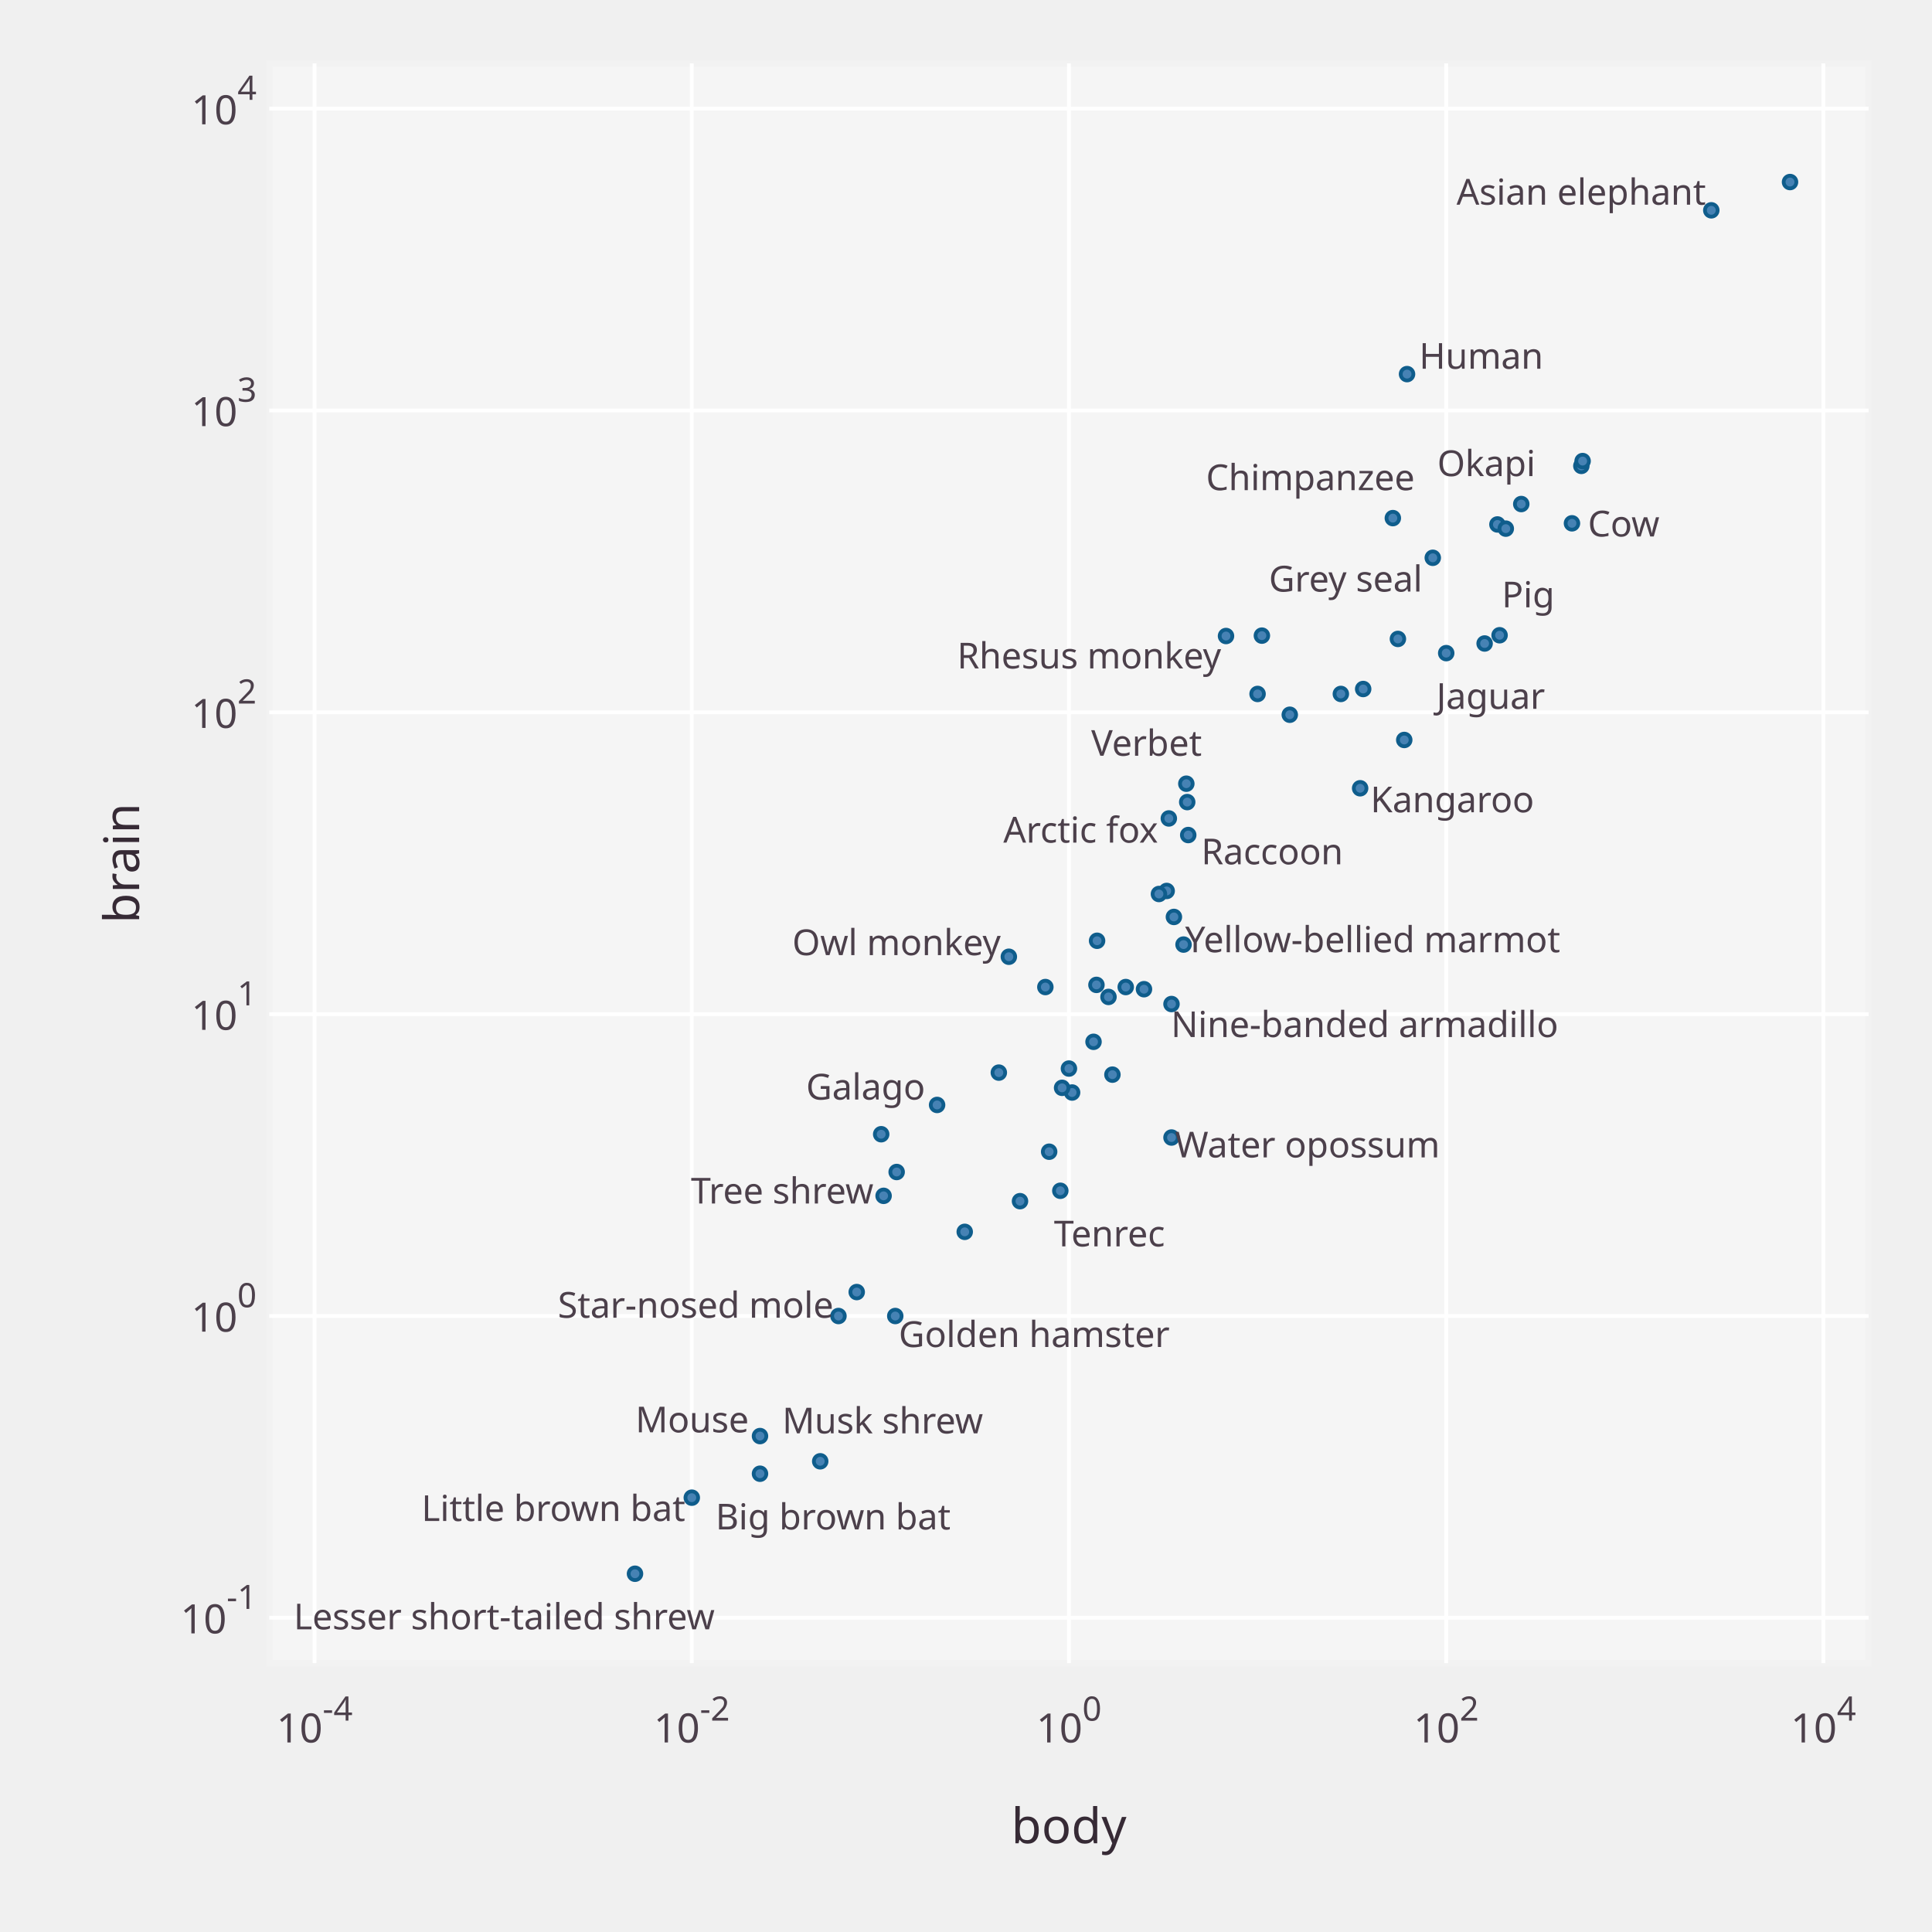
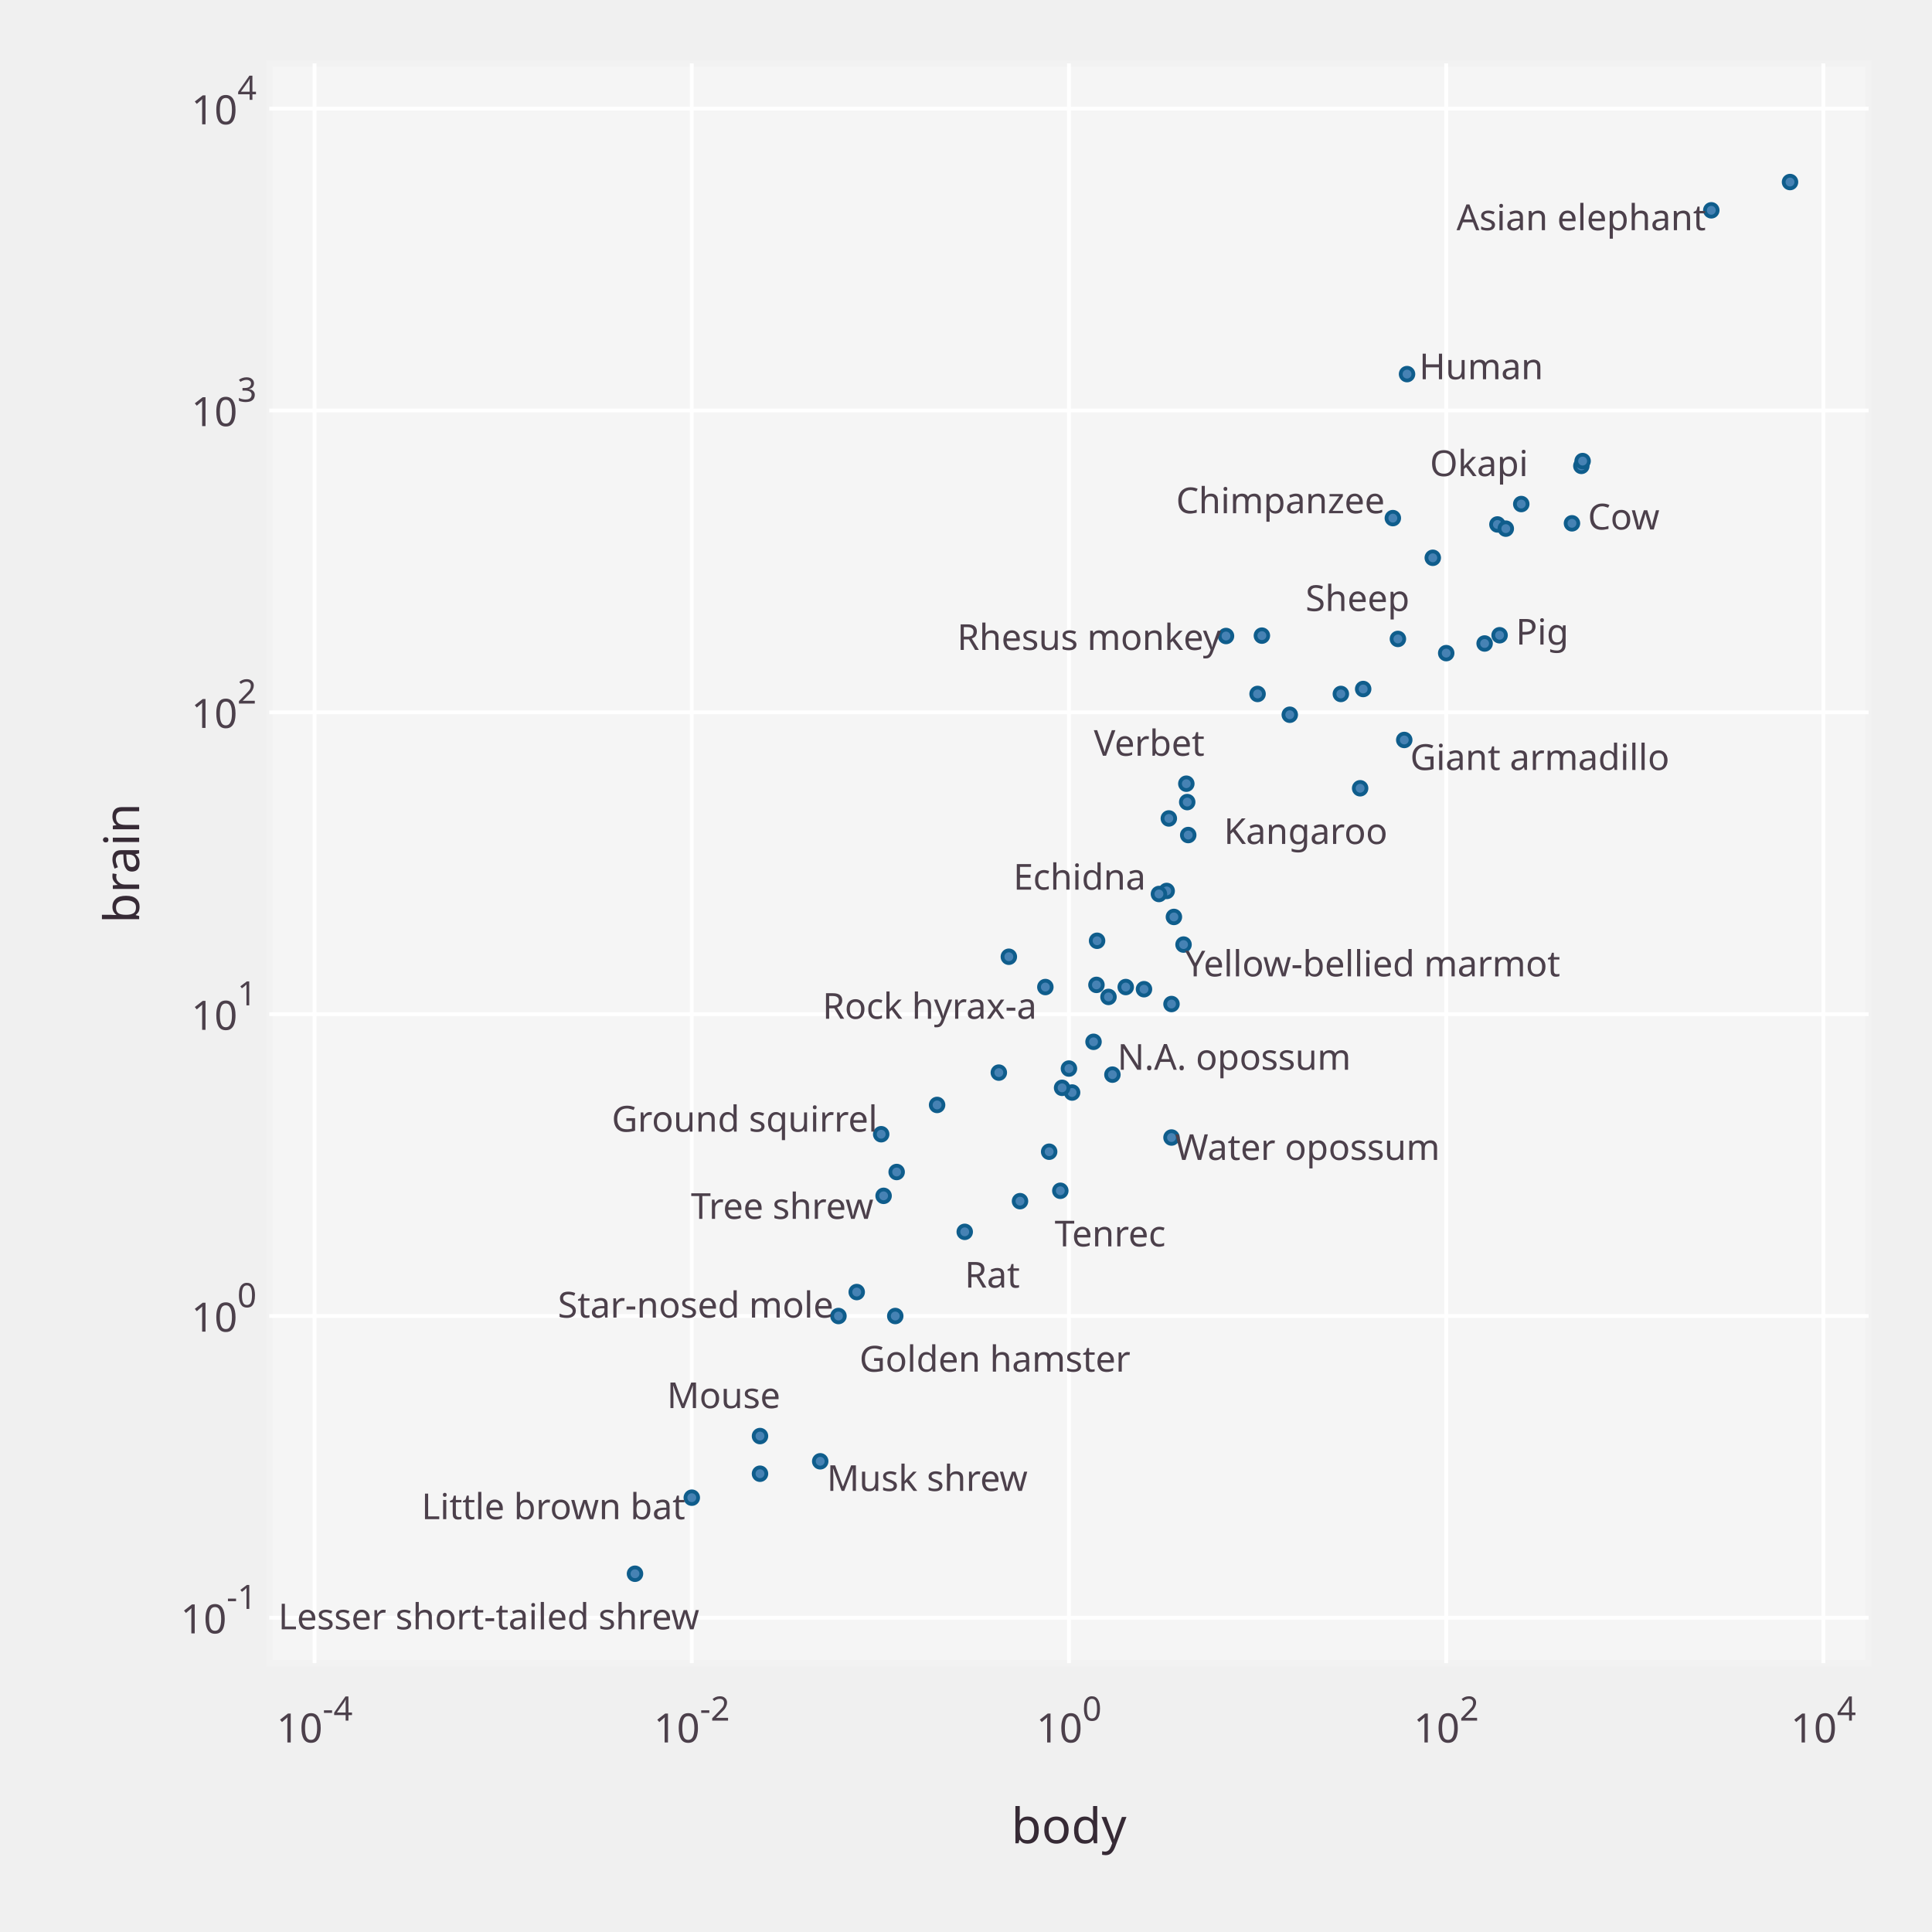
<svg xmlns="http://www.w3.org/2000/svg" version="1.1" width="152.4mm" height="152.4mm" viewBox="0 0 152.4 152.4" style="stroke:black;fill:black" stroke-width="0.5">
  <g stroke="#F2F2F2" fill="#F5F5F5">
    <path d="M 21.24 5 L 147.4 5 147.4 131.19 21.24 131.19 z" />
-     <g stroke="#FFFFFF" stroke-width="0.3">
+     <g stroke-width="0.3" stroke="#FFFFFF">
      <path d="M54.57,5 L 54.57 131.19" />
      <path d="M143.83,5 L 143.83 131.19" />
      <path d="M84.32,5 L 84.32 131.19" />
      <path d="M114.08,5 L 114.08 131.19" />
      <path d="M24.81,5 L 24.81 131.19" />
    </g>
-     <g stroke="#FFFFFF" stroke-width="0.3">
+     <g stroke-width="0.3" stroke="#FFFFFF">
      <path d="M21.24,32.38 L 147.4 32.38" />
      <path d="M21.24,127.61 L 147.4 127.61" />
      <path d="M21.24,103.81 L 147.4 103.81" />
      <path d="M21.24,8.57 L 147.4 8.57" />
      <path d="M21.24,56.19 L 147.4 56.19" />
      <path d="M21.24,80 L 147.4 80" />
    </g>
  </g>
-   <g stroke="none" stroke-width="0.3">
+   <g stroke-width="0.3" stroke="none">
    <g class="color_group_RGB(0.27450980392156865,0.5098039215686274,0.7058823529411765)" stroke="#0F5D8C" fill="#4682B4">
      <circle cx="92.2" cy="64.56" r="0.5" />
      <circle cx="79.58" cy="75.47" r="0.5" />
      <circle cx="86.26" cy="82.18" r="0.5" />
      <circle cx="124" cy="41.28" r="0.5" />
      <circle cx="107.53" cy="54.35" r="0.5" />
      <circle cx="105.77" cy="54.74" r="0.5" />
      <circle cx="101.74" cy="56.38" r="0.5" />
      <circle cx="84.57" cy="86.18" r="0.5" />
      <circle cx="93.58" cy="61.82" r="0.5" />
      <circle cx="78.79" cy="84.61" r="0.5" />
      <circle cx="69.51" cy="89.47" r="0.5" />
      <circle cx="83.78" cy="85.81" r="0.5" />
      <circle cx="84.32" cy="84.29" r="0.5" />
      <circle cx="50.09" cy="124.14" r="0.5" />
      <circle cx="66.14" cy="103.81" r="0.5" />
      <circle cx="92.41" cy="79.2" r="0.5" />
      <circle cx="88.8" cy="77.86" r="0.5" />
      <circle cx="87.75" cy="84.77" r="0.5" />
      <circle cx="134.99" cy="16.59" r="0.5" />
      <circle cx="59.95" cy="116.25" r="0.5" />
      <circle cx="118.12" cy="41.37" r="0.5" />
      <circle cx="124.74" cy="36.75" r="0.5" />
      <circle cx="82.76" cy="90.85" r="0.5" />
      <circle cx="99.2" cy="54.74" r="0.5" />
      <circle cx="92.03" cy="70.28" r="0.5" />
      <circle cx="73.92" cy="87.16" r="0.5" />
      <circle cx="86.54" cy="74.21" r="0.5" />
      <circle cx="124.84" cy="36.37" r="0.5" />
      <circle cx="118.78" cy="41.7" r="0.5" />
      <circle cx="113.02" cy="44" r="0.5" />
      <circle cx="82.46" cy="77.86" r="0.5" />
      <circle cx="110.99" cy="29.51" r="0.5" />
      <circle cx="141.2" cy="14.36" r="0.5" />
      <circle cx="92.41" cy="89.73" r="0.5" />
      <circle cx="96.71" cy="50.17" r="0.5" />
      <circle cx="107.29" cy="62.18" r="0.5" />
      <circle cx="93.36" cy="74.51" r="0.5" />
      <circle cx="70.62" cy="103.81" r="0.5" />
      <circle cx="59.95" cy="113.28" r="0.5" />
      <circle cx="54.57" cy="118.14" r="0.5" />
      <circle cx="86.49" cy="77.69" r="0.5" />
      <circle cx="120" cy="39.76" r="0.5" />
      <circle cx="90.24" cy="78.03" r="0.5" />
      <circle cx="110.27" cy="50.4" r="0.5" />
      <circle cx="114.08" cy="51.52" r="0.5" />
      <circle cx="109.87" cy="40.87" r="0.5" />
      <circle cx="99.54" cy="50.14" r="0.5" />
      <circle cx="80.46" cy="94.75" r="0.5" />
      <circle cx="110.77" cy="58.37" r="0.5" />
      <circle cx="92.6" cy="72.33" r="0.5" />
      <circle cx="93.73" cy="65.87" r="0.5" />
      <circle cx="76.1" cy="97.17" r="0.5" />
      <circle cx="67.58" cy="101.92" r="0.5" />
      <circle cx="70.73" cy="92.45" r="0.5" />
      <circle cx="64.7" cy="115.27" r="0.5" />
      <circle cx="118.29" cy="50.11" r="0.5" />
      <circle cx="91.42" cy="70.52" r="0.5" />
      <circle cx="117.11" cy="50.76" r="0.5" />
      <circle cx="83.64" cy="93.93" r="0.5" />
      <circle cx="87.44" cy="78.64" r="0.5" />
      <circle cx="69.7" cy="94.33" r="0.5" />
      <circle cx="93.65" cy="63.27" r="0.5" />
    </g>
  </g>
-   <g stroke="none" font-family="Source Sans Pro" fill="#4C404B" font-size="2.82">
-     <text x="61.7" y="93.84" text-anchor="middle" style="dominant-baseline:central">Tree shrew</text>
-     <text x="87.51" y="97.22" text-anchor="middle" style="dominant-baseline:central">Tenrec</text>
-     <text x="120.54" y="46.81" text-anchor="middle" style="dominant-baseline:central">Pig</text>
-     <text x="69.62" y="111.97" text-anchor="middle" style="dominant-baseline:central">Musk shrew</text>
-     <text x="100.35" y="67.08" text-anchor="middle" style="dominant-baseline:central">Raccoon</text>
-     <text x="103.36" y="37.57" text-anchor="middle" style="dominant-baseline:central">Chimpanzee</text>
-     <text x="117.59" y="54.82" text-anchor="middle" style="dominant-baseline:central">Jaguar</text>
-     <text x="117.25" y="36.46" text-anchor="middle" style="dominant-baseline:central">Okapi</text>
-     <text x="43.65" y="118.88" text-anchor="middle" style="dominant-baseline:central">Little brown bat</text>
-     <text x="54.59" y="111.89" text-anchor="middle" style="dominant-baseline:central">Mouse</text>
-     <text x="81.58" y="105.16" text-anchor="middle" style="dominant-baseline:central">Golden hamster</text>
-     <text x="108.28" y="74.02" text-anchor="middle" style="dominant-baseline:central">Yellow-bellied marmot</text>
-     <text x="114.55" y="62.98" text-anchor="middle" style="dominant-baseline:central">Kangaroo</text>
-     <text x="85.91" y="51.63" text-anchor="middle" style="dominant-baseline:central">Rhesus monkey</text>
-     <text x="103.13" y="90.2" text-anchor="middle" style="dominant-baseline:central">Water opossum</text>
-     <text x="116.84" y="27.99" text-anchor="middle" style="dominant-baseline:central">Human</text>
-     <text x="106.15" y="45.57" text-anchor="middle" style="dominant-baseline:central">Grey seal</text>
-     <text x="68.28" y="85.64" text-anchor="middle" style="dominant-baseline:central">Galago</text>
-     <text x="65.71" y="119.55" text-anchor="middle" style="dominant-baseline:central">Big brown bat</text>
-     <text x="124.73" y="15.05" text-anchor="middle" style="dominant-baseline:central">Asian elephant</text>
-     <text x="107.64" y="80.71" text-anchor="middle" style="dominant-baseline:central">Nine-banded armadillo</text>
-     <text x="54.87" y="102.85" text-anchor="middle" style="dominant-baseline:central">Star-nosed mole</text>
-     <text x="39.77" y="127.43" text-anchor="middle" style="dominant-baseline:central">Lesser short-tailed shrew</text>
-     <text x="90.44" y="58.52" text-anchor="middle" style="dominant-baseline:central">Verbet</text>
-     <text x="128.08" y="41.22" text-anchor="middle" style="dominant-baseline:central">Cow</text>
-     <text x="70.72" y="74.25" text-anchor="middle" style="dominant-baseline:central">Owl monkey</text>
-     <text x="85.25" y="65.37" text-anchor="middle" style="dominant-baseline:central">Arctic fox</text>
+   <g font-family="Source Sans Pro" font-size="2.82" stroke="none" fill="#4C404B">
+     <text x="61.7" y="95.05" text-anchor="middle" style="dominant-baseline:central">Tree shrew</text>
+     <text x="87.57" y="97.22" text-anchor="middle" style="dominant-baseline:central">Tenrec</text>
+     <text x="85.15" y="69.08" text-anchor="middle" style="dominant-baseline:central">Echidna</text>
+     <text x="121.65" y="49.75" text-anchor="middle" style="dominant-baseline:central">Pig</text>
+     <text x="73.14" y="116.51" text-anchor="middle" style="dominant-baseline:central">Musk shrew</text>
+     <text x="78.27" y="100.47" text-anchor="middle" style="dominant-baseline:central">Rat</text>
+     <text x="121.46" y="59.64" text-anchor="middle" style="dominant-baseline:central">Giant armadillo</text>
+     <text x="101" y="39.39" text-anchor="middle" style="dominant-baseline:central">Chimpanzee</text>
+     <text x="107.09" y="47.1" text-anchor="middle" style="dominant-baseline:central">Sheep</text>
+     <text x="116.67" y="36.46" text-anchor="middle" style="dominant-baseline:central">Okapi</text>
+     <text x="43.65" y="118.74" text-anchor="middle" style="dominant-baseline:central">Little brown bat</text>
+     <text x="57.08" y="109.98" text-anchor="middle" style="dominant-baseline:central">Mouse</text>
+     <text x="78.48" y="107.1" text-anchor="middle" style="dominant-baseline:central">Golden hamster</text>
+     <text x="108.28" y="75.92" text-anchor="middle" style="dominant-baseline:central">Yellow-bellied marmot</text>
+     <text x="102.99" y="65.48" text-anchor="middle" style="dominant-baseline:central">Kangaroo</text>
+     <text x="85.91" y="50.17" text-anchor="middle" style="dominant-baseline:central">Rhesus monkey</text>
+     <text x="103.13" y="90.4" text-anchor="middle" style="dominant-baseline:central">Water opossum</text>
+     <text x="116.84" y="28.82" text-anchor="middle" style="dominant-baseline:central">Human</text>
+     <text x="73.33" y="79.27" text-anchor="middle" style="dominant-baseline:central">Rock hyrax-a</text>
+     <text x="124.73" y="17.06" text-anchor="middle" style="dominant-baseline:central">Asian elephant</text>
+     <text x="97.34" y="83.29" text-anchor="middle" style="dominant-baseline:central">N.A. opossum</text>
+     <text x="54.87" y="102.84" text-anchor="middle" style="dominant-baseline:central">Star-nosed mole</text>
+     <text x="38.55" y="127.43" text-anchor="middle" style="dominant-baseline:central">Lesser short-tailed shrew</text>
+     <text x="58.74" y="88.17" text-anchor="middle" style="dominant-baseline:central">Ground squirrel</text>
+     <text x="90.65" y="58.52" text-anchor="middle" style="dominant-baseline:central">Verbet</text>
+     <text x="128.08" y="40.67" text-anchor="middle" style="dominant-baseline:central">Cow</text>
  </g>
-   <g stroke="none" font-family="Source Sans Pro" fill="#4C404B" font-size="3.18">
+   <g font-family="Source Sans Pro" font-size="3.18" stroke="none" fill="#4C404B">
    <text x="54.57" y="137.45" text-anchor="middle">10<tspan baseline-shift="1.723" font-size="83.333%">-2</tspan>
    </text>
    <text x="143.83" y="137.45" text-anchor="middle">10<tspan baseline-shift="1.723" font-size="83.333%">4</tspan>
    </text>
    <text x="84.32" y="137.45" text-anchor="middle">10<tspan baseline-shift="1.723" font-size="83.333%">0</tspan>
    </text>
    <text x="114.08" y="137.45" text-anchor="middle">10<tspan baseline-shift="1.723" font-size="83.333%">2</tspan>
    </text>
    <text x="24.81" y="137.45" text-anchor="middle">10<tspan baseline-shift="1.723" font-size="83.333%">-4</tspan>
    </text>
  </g>
-   <g stroke="none" font-family="Source Sans Pro" fill="#362A35" font-size="3.88">
+   <g font-family="Source Sans Pro" font-size="3.88" stroke="none" fill="#362A35">
    <text x="84.32" y="145.4" text-anchor="middle">body</text>
  </g>
-   <g stroke="none" font-family="Source Sans Pro" fill="#362A35" font-size="3.88">
+   <g font-family="Source Sans Pro" font-size="3.88" stroke="none" fill="#362A35">
    <text x="9.47" y="68.09" text-anchor="middle" style="dominant-baseline:central" transform="rotate(-90, 9.47, 68.09)">brain</text>
  </g>
-   <g stroke="none" font-family="Source Sans Pro" fill="#4C404B" font-size="3.18">
+   <g font-family="Source Sans Pro" font-size="3.18" stroke="none" fill="#4C404B">
    <text x="20.24" y="32.38" text-anchor="end" style="dominant-baseline:central">10<tspan baseline-shift="1.723" font-size="83.333%">3</tspan>
    </text>
    <text x="20.24" y="127.61" text-anchor="end" style="dominant-baseline:central">10<tspan baseline-shift="1.723" font-size="83.333%">-1</tspan>
    </text>
    <text x="20.24" y="103.81" text-anchor="end" style="dominant-baseline:central">10<tspan baseline-shift="1.723" font-size="83.333%">0</tspan>
    </text>
    <text x="20.24" y="8.57" text-anchor="end" style="dominant-baseline:central">10<tspan baseline-shift="1.723" font-size="83.333%">4</tspan>
    </text>
    <text x="20.24" y="56.19" text-anchor="end" style="dominant-baseline:central">10<tspan baseline-shift="1.723" font-size="83.333%">2</tspan>
    </text>
    <text x="20.24" y="80" text-anchor="end" style="dominant-baseline:central">10<tspan baseline-shift="1.723" font-size="83.333%">1</tspan>
    </text>
  </g>
</svg>
